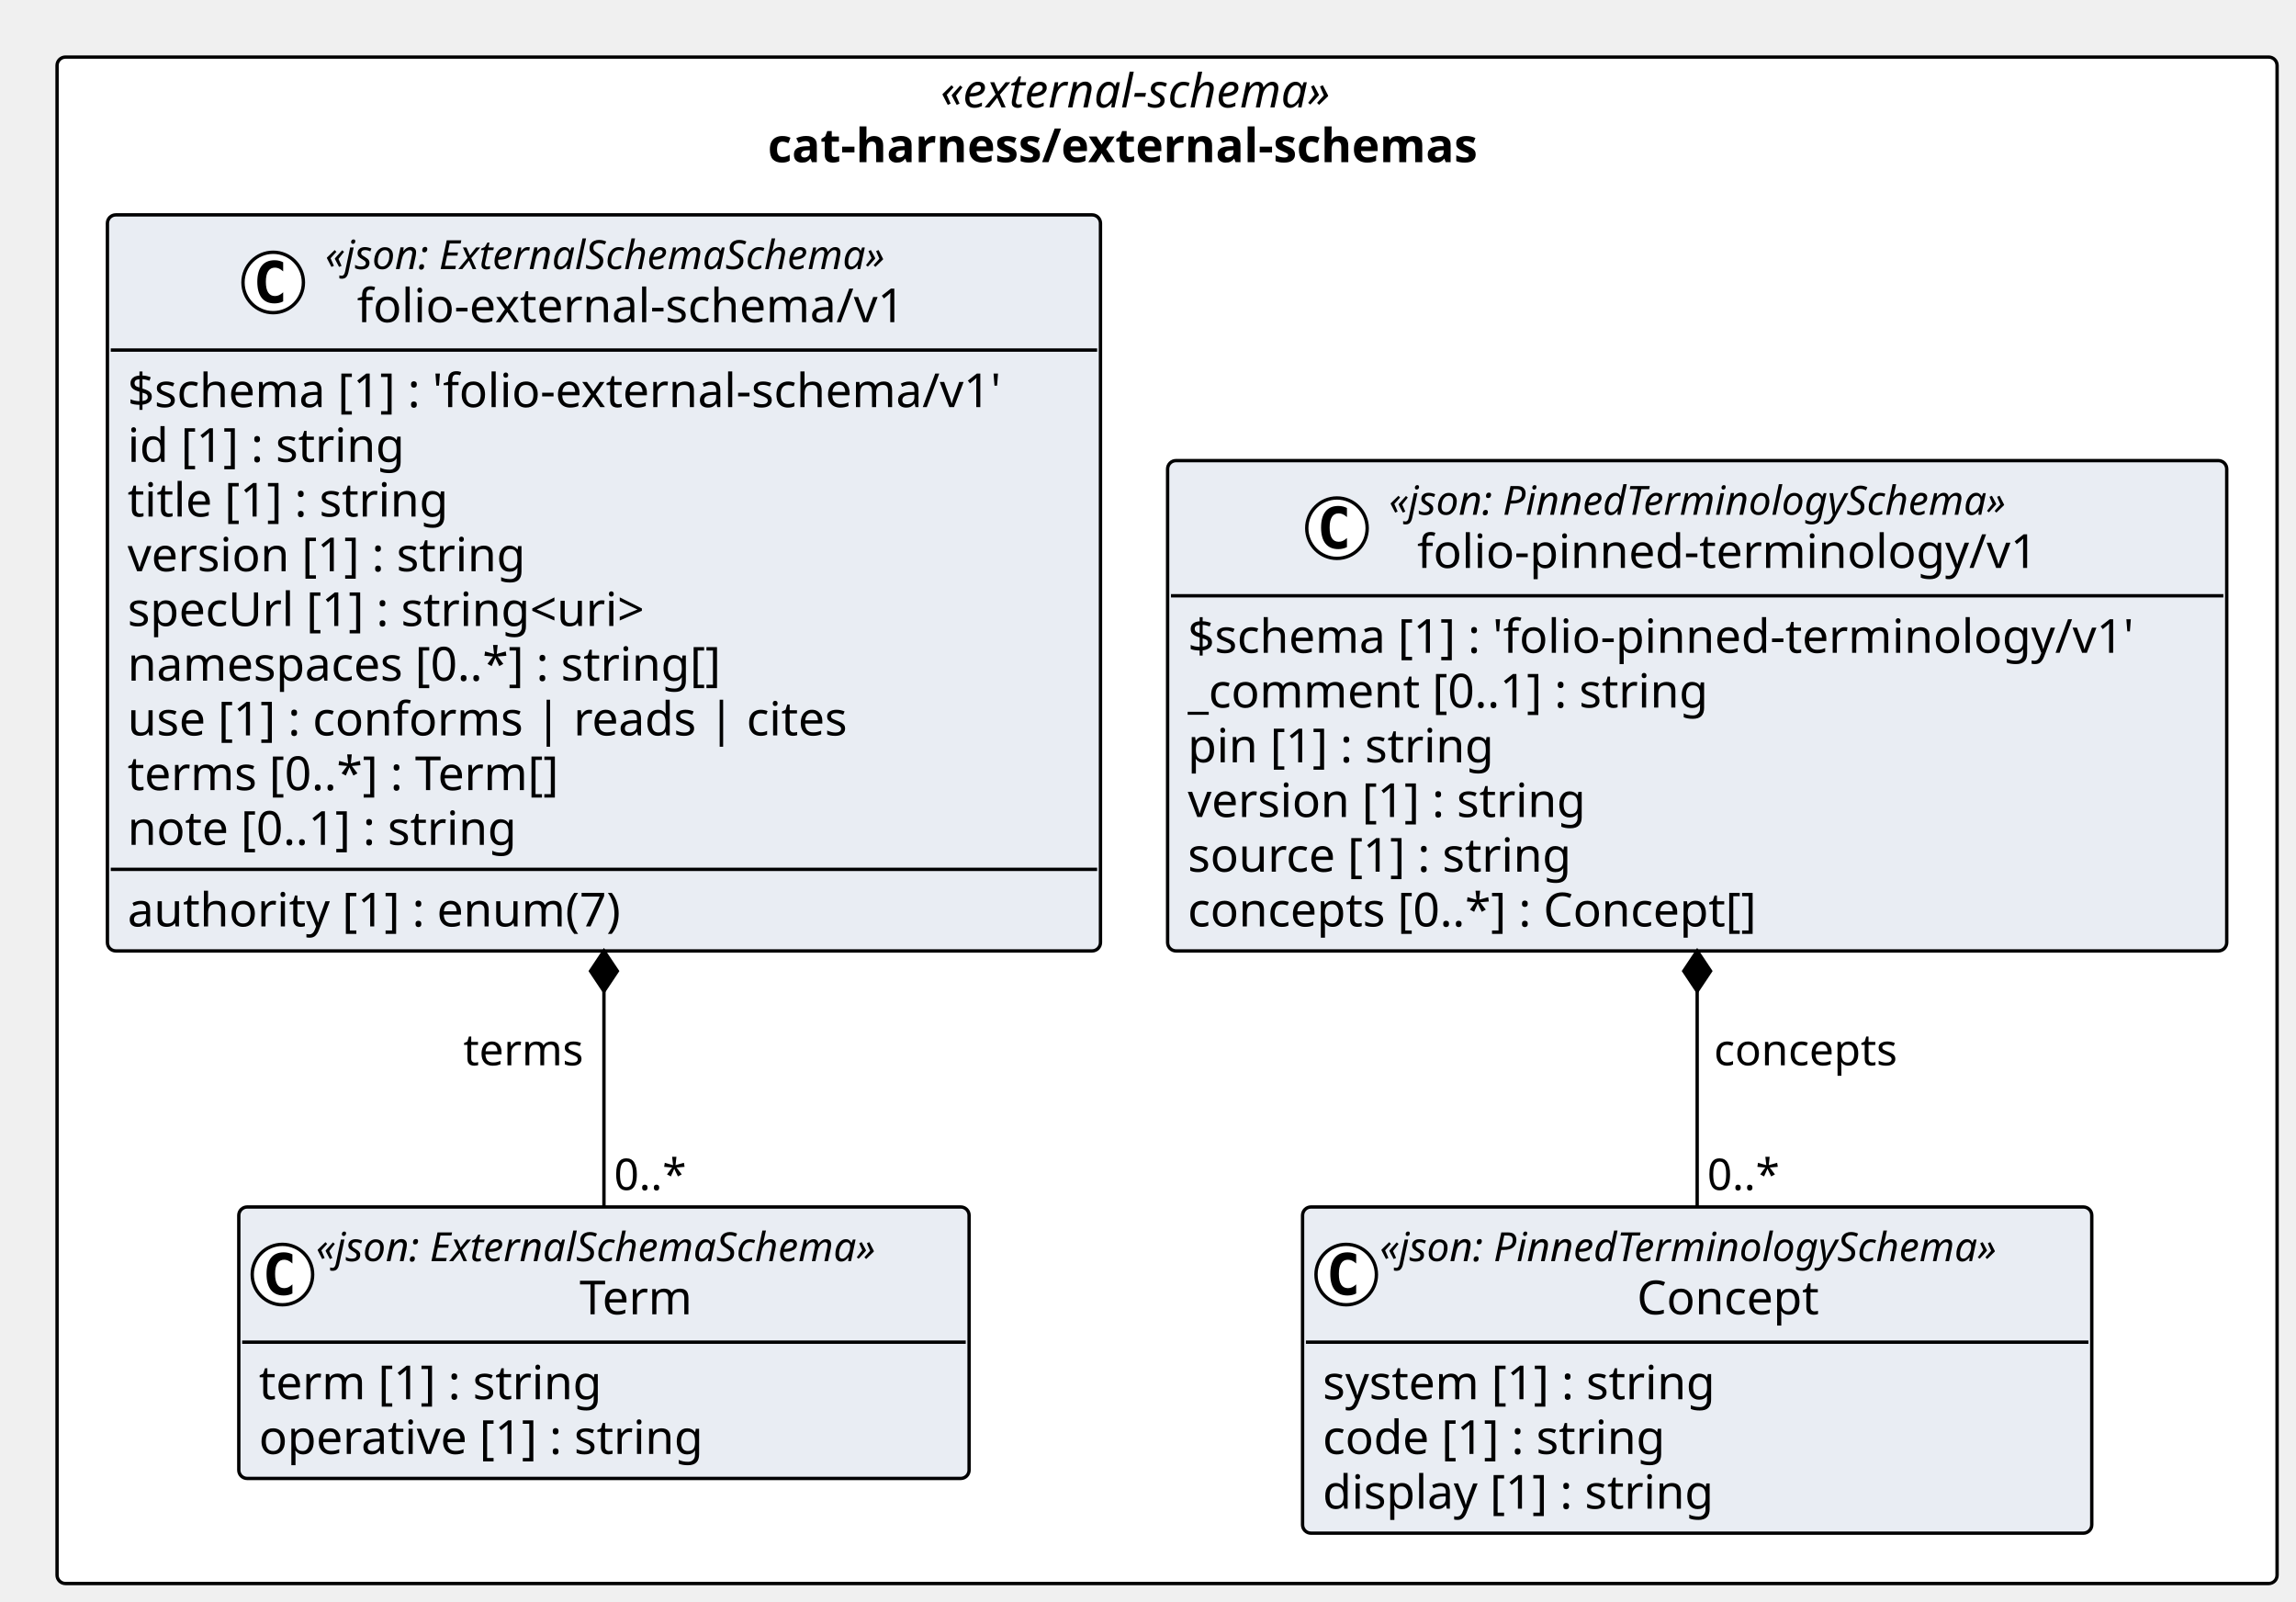
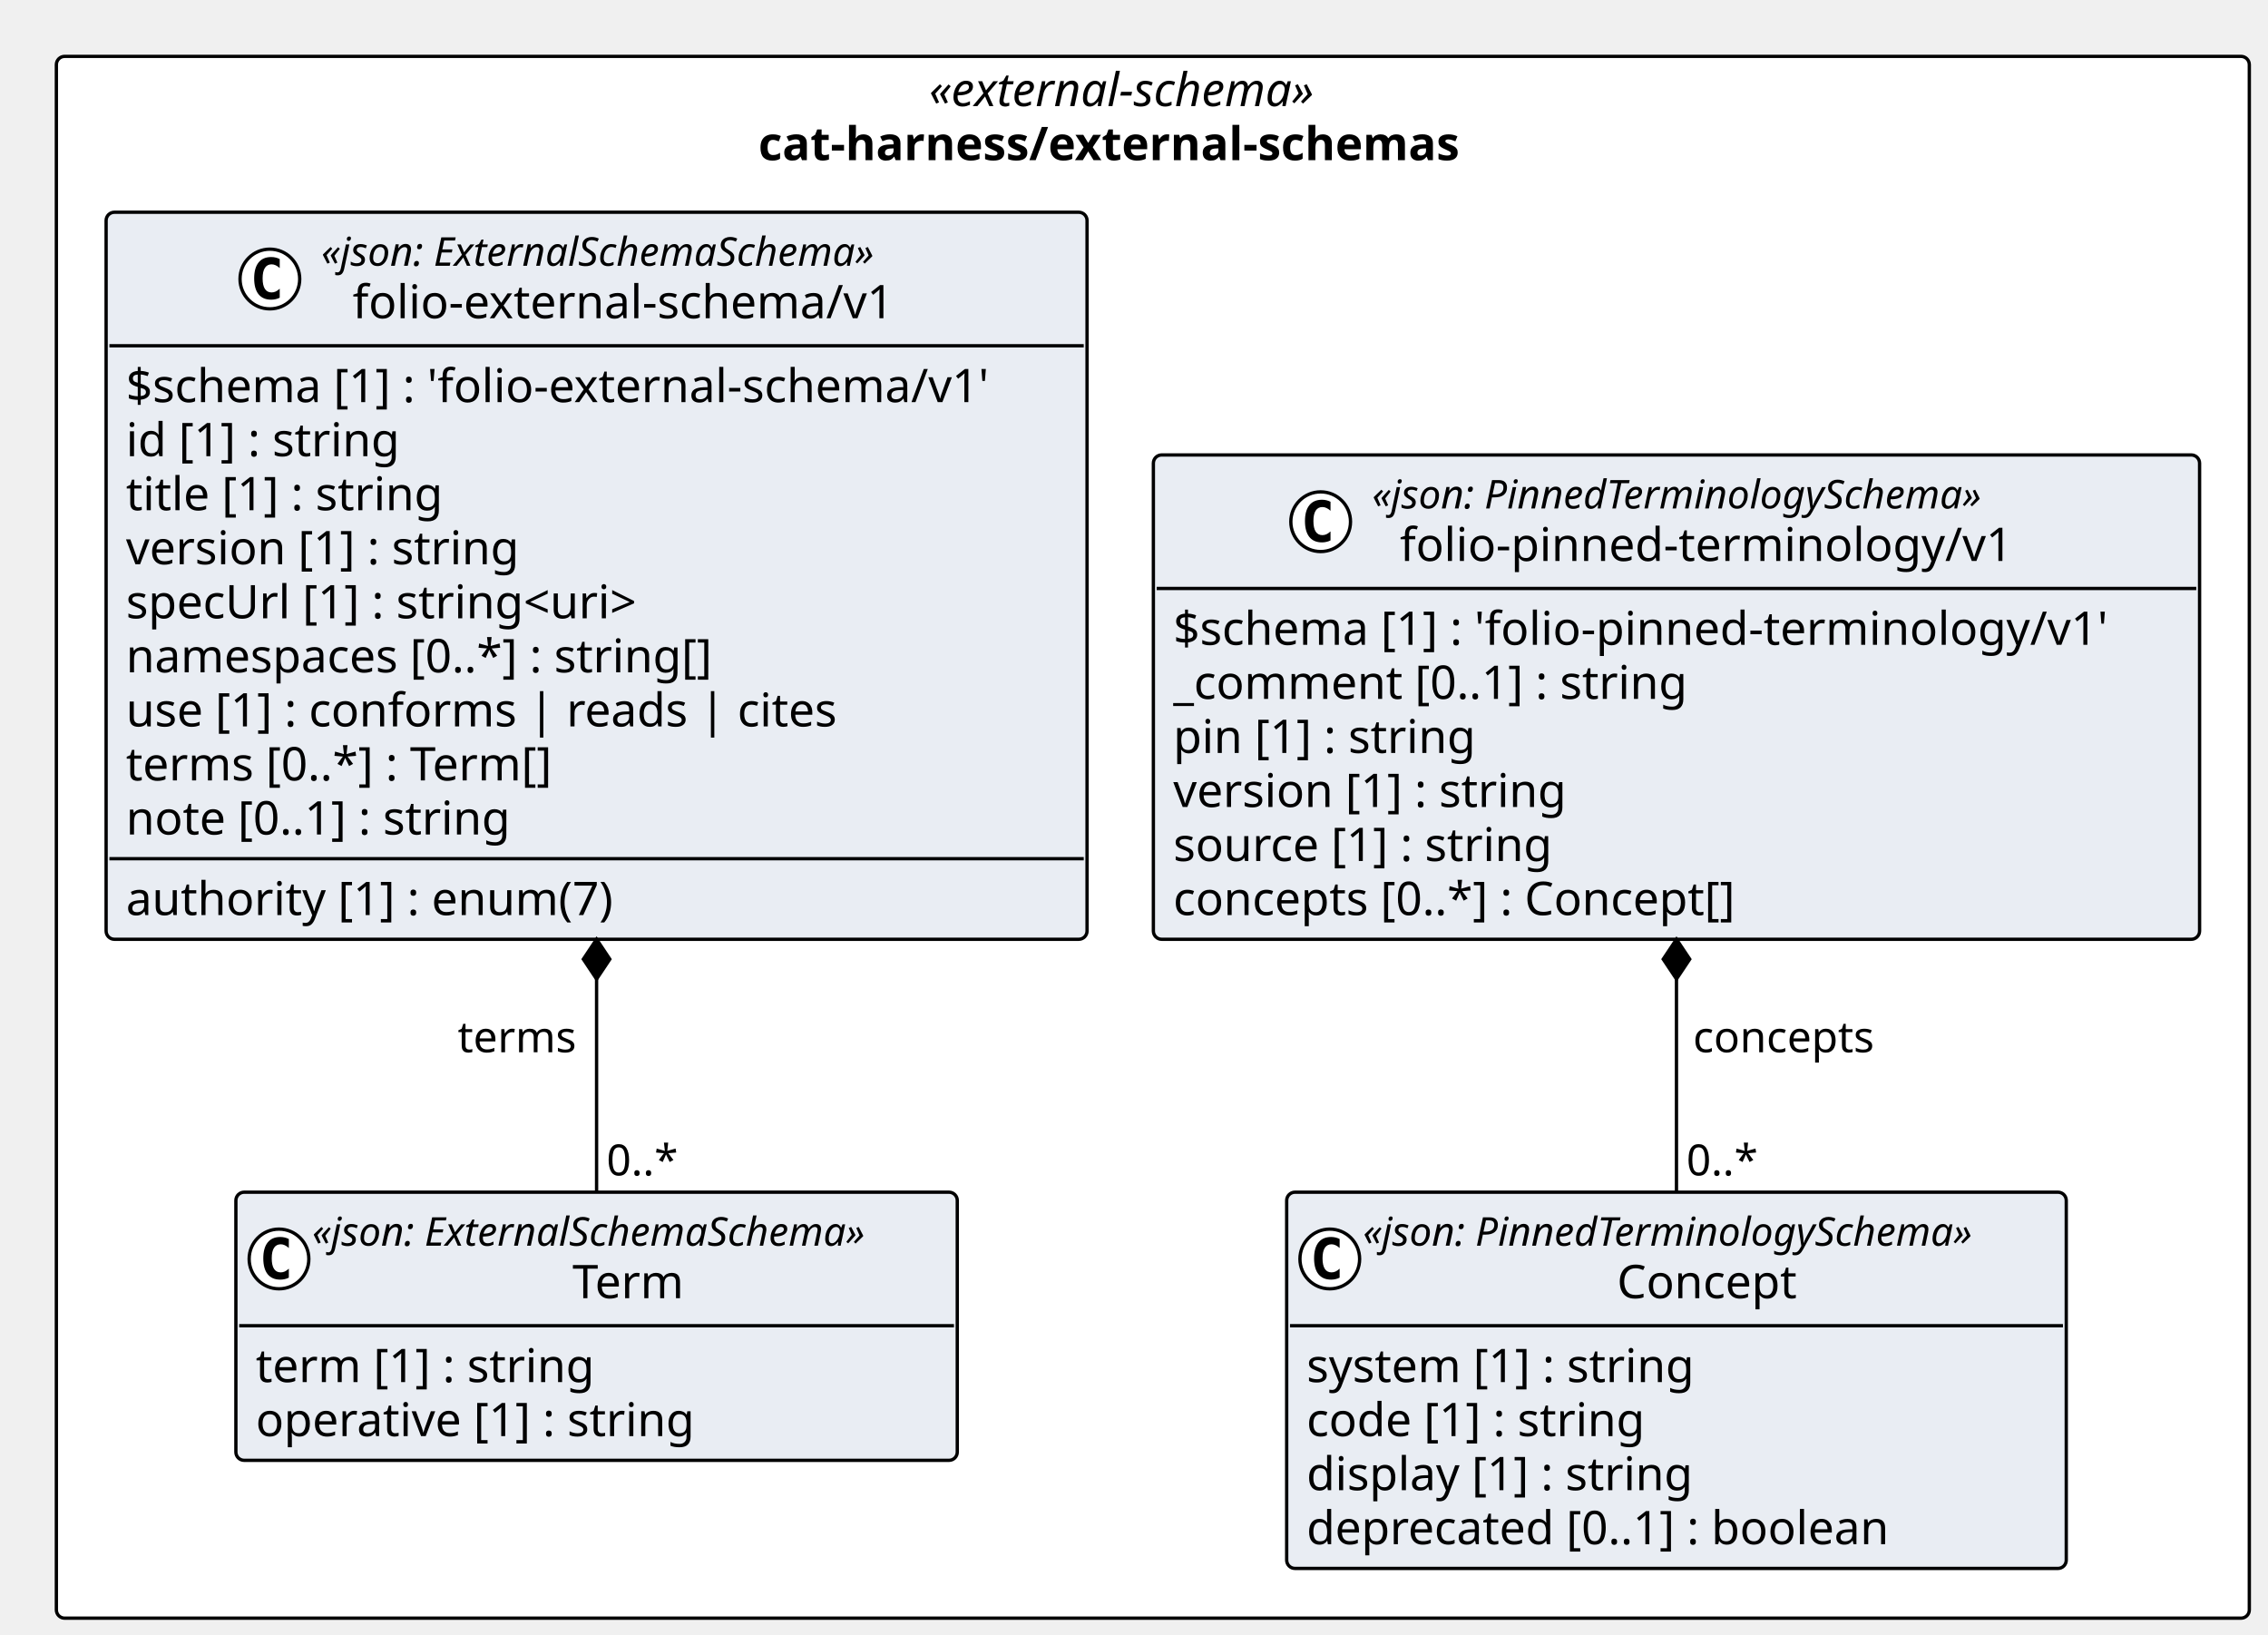
- <svg xmlns="http://www.w3.org/2000/svg" contentStyleType="text/css" height="477px" preserveAspectRatio="none" style="width:684px;height:477px;background:#FFFFFF;" version="1.1" viewBox="0 0 684 477" width="684px" zoomAndPan="magnify">
+ <svg xmlns="http://www.w3.org/2000/svg" contentStyleType="text/css" height="493px" preserveAspectRatio="none" style="width:684px;height:493px;background:#FFFFFF;" version="1.1" viewBox="0 0 684 493" width="684px" zoomAndPan="magnify">
  <defs />
  <g>
-     <rect fill="#FFFFFF" height="454.656" rx="2.5" ry="2.5" style="stroke:#000000;stroke-width:1.0;" width="661.364" x="17" y="17" />
+     <rect fill="#FFFFFF" height="470.953" rx="2.5" ry="2.5" style="stroke:#000000;stroke-width:1.0;" width="661.364" x="17" y="17" />
    <text fill="#000000" font-family="Verdana" font-size="14" font-style="italic" lengthAdjust="spacing" textLength="134.976" x="280.194" y="31.995">«external-schema»</text>
    <text fill="#000000" font-family="Verdana" font-size="14" font-weight="bold" lengthAdjust="spacing" textLength="237.911" x="228.727" y="48.292">cat-harness/external-schemas</text>
    <g id="elem_cat_harness_external_schemas_folio_external_schema_v1_Term">
      <rect codeLine="11" fill="#E9EDF3" height="80.859" id="cat_harness_external_schemas_folio_external_schema_v1_Term" rx="2.5" ry="2.5" style="stroke:#000000;stroke-width:1.0;" width="217.565" x="71.139" y="359.5" />
      <ellipse cx="84.139" cy="379.633" fill="#FFFFFF" rx="9" ry="9" style="stroke:#000000;stroke-width:1.0;" />
      <path d="M87.107,385.273 Q86.529,385.57 85.889,385.711 Q85.248,385.867 84.545,385.867 Q82.045,385.867 80.717,384.227 Q79.404,382.57 79.404,379.445 Q79.404,376.32 80.717,374.664 Q82.045,373.008 84.545,373.008 Q85.248,373.008 85.889,373.164 Q86.545,373.32 87.107,373.617 L87.107,376.336 Q86.482,375.758 85.889,375.492 Q85.295,375.211 84.67,375.211 Q83.326,375.211 82.639,376.289 Q81.951,377.352 81.951,379.445 Q81.951,381.539 82.639,382.617 Q83.326,383.68 84.67,383.68 Q85.295,383.68 85.889,383.414 Q86.482,383.133 87.107,382.555 L87.107,385.273 Z " fill="#000000" />
      <text fill="#000000" font-family="Verdana" font-size="12" font-style="italic" lengthAdjust="spacing" textLength="193.565" x="94.139" y="375.639">«json: ExternalSchemaSchema»</text>
      <text fill="#000000" font-family="Verdana" font-size="14" lengthAdjust="spacing" textLength="36.559" x="172.642" y="391.464">Term</text>
      <line style="stroke:#000000;stroke-width:1.0;" x1="72.139" x2="287.703" y1="399.766" y2="399.766" />
      <text fill="#000000" font-family="Verdana" font-size="14" lengthAdjust="spacing" textLength="111.583" x="77.139" y="416.761">term [1] : string</text>
      <text fill="#000000" font-family="Verdana" font-size="14" lengthAdjust="spacing" textLength="144.765" x="77.139" y="433.058">operative [1] : string</text>
    </g>
    <g id="elem_cat_harness_external_schemas_folio_external_schema_v1_folio_external_schema_v1">
      <rect codeLine="15" fill="#E9EDF3" height="219.234" id="cat_harness_external_schemas_folio_external_schema_v1_folio_external_schema_v1" rx="2.5" ry="2.5" style="stroke:#000000;stroke-width:1.0;" width="295.842" x="32" y="64" />
      <ellipse cx="81.389" cy="84.133" fill="#FFFFFF" rx="9" ry="9" style="stroke:#000000;stroke-width:1.0;" />
      <path d="M84.357,89.773 Q83.779,90.07 83.139,90.211 Q82.498,90.367 81.795,90.367 Q79.295,90.367 77.967,88.727 Q76.654,87.07 76.654,83.945 Q76.654,80.82 77.967,79.164 Q79.295,77.508 81.795,77.508 Q82.498,77.508 83.139,77.664 Q83.795,77.82 84.357,78.117 L84.357,80.836 Q83.732,80.258 83.139,79.992 Q82.545,79.711 81.92,79.711 Q80.576,79.711 79.889,80.789 Q79.201,81.852 79.201,83.945 Q79.201,86.039 79.889,87.117 Q80.576,88.18 81.92,88.18 Q82.545,88.18 83.139,87.914 Q83.732,87.633 84.357,87.055 L84.357,89.773 Z " fill="#000000" />
      <text fill="#000000" font-family="Verdana" font-size="12" font-style="italic" lengthAdjust="spacing" textLength="193.565" x="96.889" y="80.139">«json: ExternalSchemaSchema»</text>
      <text fill="#000000" font-family="Verdana" font-size="14" lengthAdjust="spacing" textLength="174.644" x="106.349" y="95.964">folio-external-schema/v1</text>
      <line style="stroke:#000000;stroke-width:1.0;" x1="33" x2="326.842" y1="104.266" y2="104.266" />
      <text fill="#000000" font-family="Verdana" font-size="14" lengthAdjust="spacing" textLength="283.842" x="38" y="121.261">$schema [1] : 'folio-external-schema/v1'</text>
      <text fill="#000000" font-family="Verdana" font-size="14" lengthAdjust="spacing" textLength="90.863" x="38" y="137.558">id [1] : string</text>
      <text fill="#000000" font-family="Verdana" font-size="14" lengthAdjust="spacing" textLength="105.458" x="38" y="153.855">title [1] : string</text>
      <text fill="#000000" font-family="Verdana" font-size="14" lengthAdjust="spacing" textLength="129.363" x="38" y="170.151">version [1] : string</text>
      <text fill="#000000" font-family="Verdana" font-size="14" lengthAdjust="spacing" textLength="172.45" x="38" y="186.448">specUrl [1] : string&lt;uri&gt;</text>
      <text fill="#000000" font-family="Verdana" font-size="14" lengthAdjust="spacing" textLength="192.978" x="38" y="202.745">namespaces [0..*] : string[]</text>
      <text fill="#000000" font-family="Verdana" font-size="14" lengthAdjust="spacing" textLength="227.343" x="38" y="219.042">use [1] : conforms | reads | cites</text>
      <text fill="#000000" font-family="Verdana" font-size="14" lengthAdjust="spacing" textLength="142.071" x="38" y="235.339">terms [0..*] : Term[]</text>
      <text fill="#000000" font-family="Verdana" font-size="14" lengthAdjust="spacing" textLength="127.436" x="38" y="251.636">note [0..1] : string</text>
      <line style="stroke:#000000;stroke-width:1.0;" x1="33" x2="326.842" y1="258.938" y2="258.938" />
      <text fill="#000000" font-family="Verdana" font-size="14" lengthAdjust="spacing" textLength="161.526" x="38" y="275.933">authority [1] : enum(7)</text>
    </g>
    <g id="elem_cat_harness_external_schemas_folio_pinned_terminology_v1_Concept">
-       <rect codeLine="27" fill="#E9EDF3" height="97.156" id="cat_harness_external_schemas_folio_pinned_terminology_v1_Concept" rx="2.5" ry="2.5" style="stroke:#000000;stroke-width:1.0;" width="235.113" x="388.046" y="359.5" />
+       <rect codeLine="27" fill="#E9EDF3" height="113.453" id="cat_harness_external_schemas_folio_pinned_terminology_v1_Concept" rx="2.5" ry="2.5" style="stroke:#000000;stroke-width:1.0;" width="235.113" x="388.046" y="359.5" />
      <ellipse cx="401.046" cy="379.633" fill="#FFFFFF" rx="9" ry="9" style="stroke:#000000;stroke-width:1.0;" />
      <path d="M404.015,385.273 Q403.437,385.57 402.796,385.711 Q402.156,385.867 401.453,385.867 Q398.953,385.867 397.625,384.227 Q396.312,382.57 396.312,379.445 Q396.312,376.32 397.625,374.664 Q398.953,373.008 401.453,373.008 Q402.156,373.008 402.796,373.164 Q403.453,373.32 404.015,373.617 L404.015,376.336 Q403.39,375.758 402.796,375.492 Q402.203,375.211 401.578,375.211 Q400.234,375.211 399.546,376.289 Q398.859,377.352 398.859,379.445 Q398.859,381.539 399.546,382.617 Q400.234,383.68 401.578,383.68 Q402.203,383.68 402.796,383.414 Q403.39,383.133 404.015,382.555 L404.015,385.273 Z " fill="#000000" />
      <text fill="#000000" font-family="Verdana" font-size="12" font-style="italic" lengthAdjust="spacing" textLength="211.113" x="411.046" y="375.639">«json: PinnedTerminologySchema»</text>
      <text fill="#000000" font-family="Verdana" font-size="14" lengthAdjust="spacing" textLength="57.9" x="487.653" y="391.464">Concept</text>
      <line style="stroke:#000000;stroke-width:1.0;" x1="389.046" x2="622.16" y1="399.766" y2="399.766" />
      <text fill="#000000" font-family="Verdana" font-size="14" lengthAdjust="spacing" textLength="128.7" x="394.046" y="416.761">system [1] : string</text>
      <text fill="#000000" font-family="Verdana" font-size="14" lengthAdjust="spacing" textLength="111.85" x="394.046" y="433.058">code [1] : string</text>
      <text fill="#000000" font-family="Verdana" font-size="14" lengthAdjust="spacing" textLength="127.798" x="394.046" y="449.354">display [1] : string</text>
+       <text fill="#000000" font-family="Verdana" font-size="14" lengthAdjust="spacing" textLength="191.7" x="394.046" y="465.651">deprecated [0..1] : boolean</text>
    </g>
    <g id="elem_cat_harness_external_schemas_folio_pinned_terminology_v1_folio_pinned_terminology_v1">
-       <rect codeLine="32" fill="#E9EDF3" height="146.047" id="cat_harness_external_schemas_folio_pinned_terminology_v1_folio_pinned_terminology_v1" rx="2.5" ry="2.5" style="stroke:#000000;stroke-width:1.0;" width="315.522" x="347.842" y="137.188" />
+       <rect codeLine="33" fill="#E9EDF3" height="146.047" id="cat_harness_external_schemas_folio_pinned_terminology_v1_folio_pinned_terminology_v1" rx="2.5" ry="2.5" style="stroke:#000000;stroke-width:1.0;" width="315.522" x="347.842" y="137.188" />
      <ellipse cx="398.296" cy="157.32" fill="#FFFFFF" rx="9" ry="9" style="stroke:#000000;stroke-width:1.0;" />
      <path d="M401.265,162.961 Q400.687,163.258 400.046,163.398 Q399.406,163.555 398.703,163.555 Q396.203,163.555 394.875,161.914 Q393.562,160.258 393.562,157.133 Q393.562,154.008 394.875,152.352 Q396.203,150.695 398.703,150.695 Q399.406,150.695 400.046,150.852 Q400.703,151.008 401.265,151.305 L401.265,154.023 Q400.64,153.445 400.046,153.18 Q399.453,152.898 398.828,152.898 Q397.484,152.898 396.796,153.977 Q396.109,155.039 396.109,157.133 Q396.109,159.227 396.796,160.305 Q397.484,161.367 398.828,161.367 Q399.453,161.367 400.046,161.102 Q400.64,160.82 401.265,160.242 L401.265,162.961 Z " fill="#000000" />
      <text fill="#000000" font-family="Verdana" font-size="12" font-style="italic" lengthAdjust="spacing" textLength="211.113" x="413.796" y="153.326">«json: PinnedTerminologySchema»</text>
      <text fill="#000000" font-family="Verdana" font-size="14" lengthAdjust="spacing" textLength="194.325" x="422.19" y="169.151">folio-pinned-terminology/v1</text>
      <line style="stroke:#000000;stroke-width:1.0;" x1="348.842" x2="662.364" y1="177.453" y2="177.453" />
      <text fill="#000000" font-family="Verdana" font-size="14" lengthAdjust="spacing" textLength="303.522" x="353.842" y="194.448">$schema [1] : 'folio-pinned-terminology/v1'</text>
      <text fill="#000000" font-family="Verdana" font-size="14" lengthAdjust="spacing" textLength="169.408" x="353.842" y="210.745">_comment [0..1] : string</text>
      <text fill="#000000" font-family="Verdana" font-size="14" lengthAdjust="spacing" textLength="99.736" x="353.842" y="227.042">pin [1] : string</text>
      <text fill="#000000" font-family="Verdana" font-size="14" lengthAdjust="spacing" textLength="129.363" x="353.842" y="243.339">version [1] : string</text>
      <text fill="#000000" font-family="Verdana" font-size="14" lengthAdjust="spacing" textLength="124.886" x="353.842" y="259.636">source [1] : string</text>
      <text fill="#000000" font-family="Verdana" font-size="14" lengthAdjust="spacing" textLength="185.739" x="353.842" y="275.933">concepts [0..*] : Concept[]</text>
    </g>
    <line style="stroke:#000000;stroke-width:1.0;" x1="179.921" x2="179.921" y1="283.234" y2="359.5" />
    <polygon fill="#000000" points="179.921,283.234,175.921,289.234,179.921,295.234,183.921,289.234,179.921,283.234" style="stroke:#000000;stroke-width:1.0;" />
    <text fill="#000000" font-family="Verdana" font-size="13" lengthAdjust="spacing" textLength="37.877" x="138.044" y="317.301">terms</text>
    <text fill="#000000" font-family="Verdana" font-size="13" lengthAdjust="spacing" textLength="23.036" x="182.921" y="354.434">0..*</text>
    <line style="stroke:#000000;stroke-width:1.0;" x1="505.603" x2="505.603" y1="283.234" y2="359.5" />
    <polygon fill="#000000" points="505.603,283.234,501.603,289.234,505.603,295.234,509.603,289.234,505.603,283.234" style="stroke:#000000;stroke-width:1.0;" />
    <text fill="#000000" font-family="Verdana" font-size="13" lengthAdjust="spacing" textLength="58.608" x="510.603" y="317.301">concepts</text>
    <text fill="#000000" font-family="Verdana" font-size="13" lengthAdjust="spacing" textLength="23.036" x="508.603" y="354.434">0..*</text>
  </g>
</svg>
